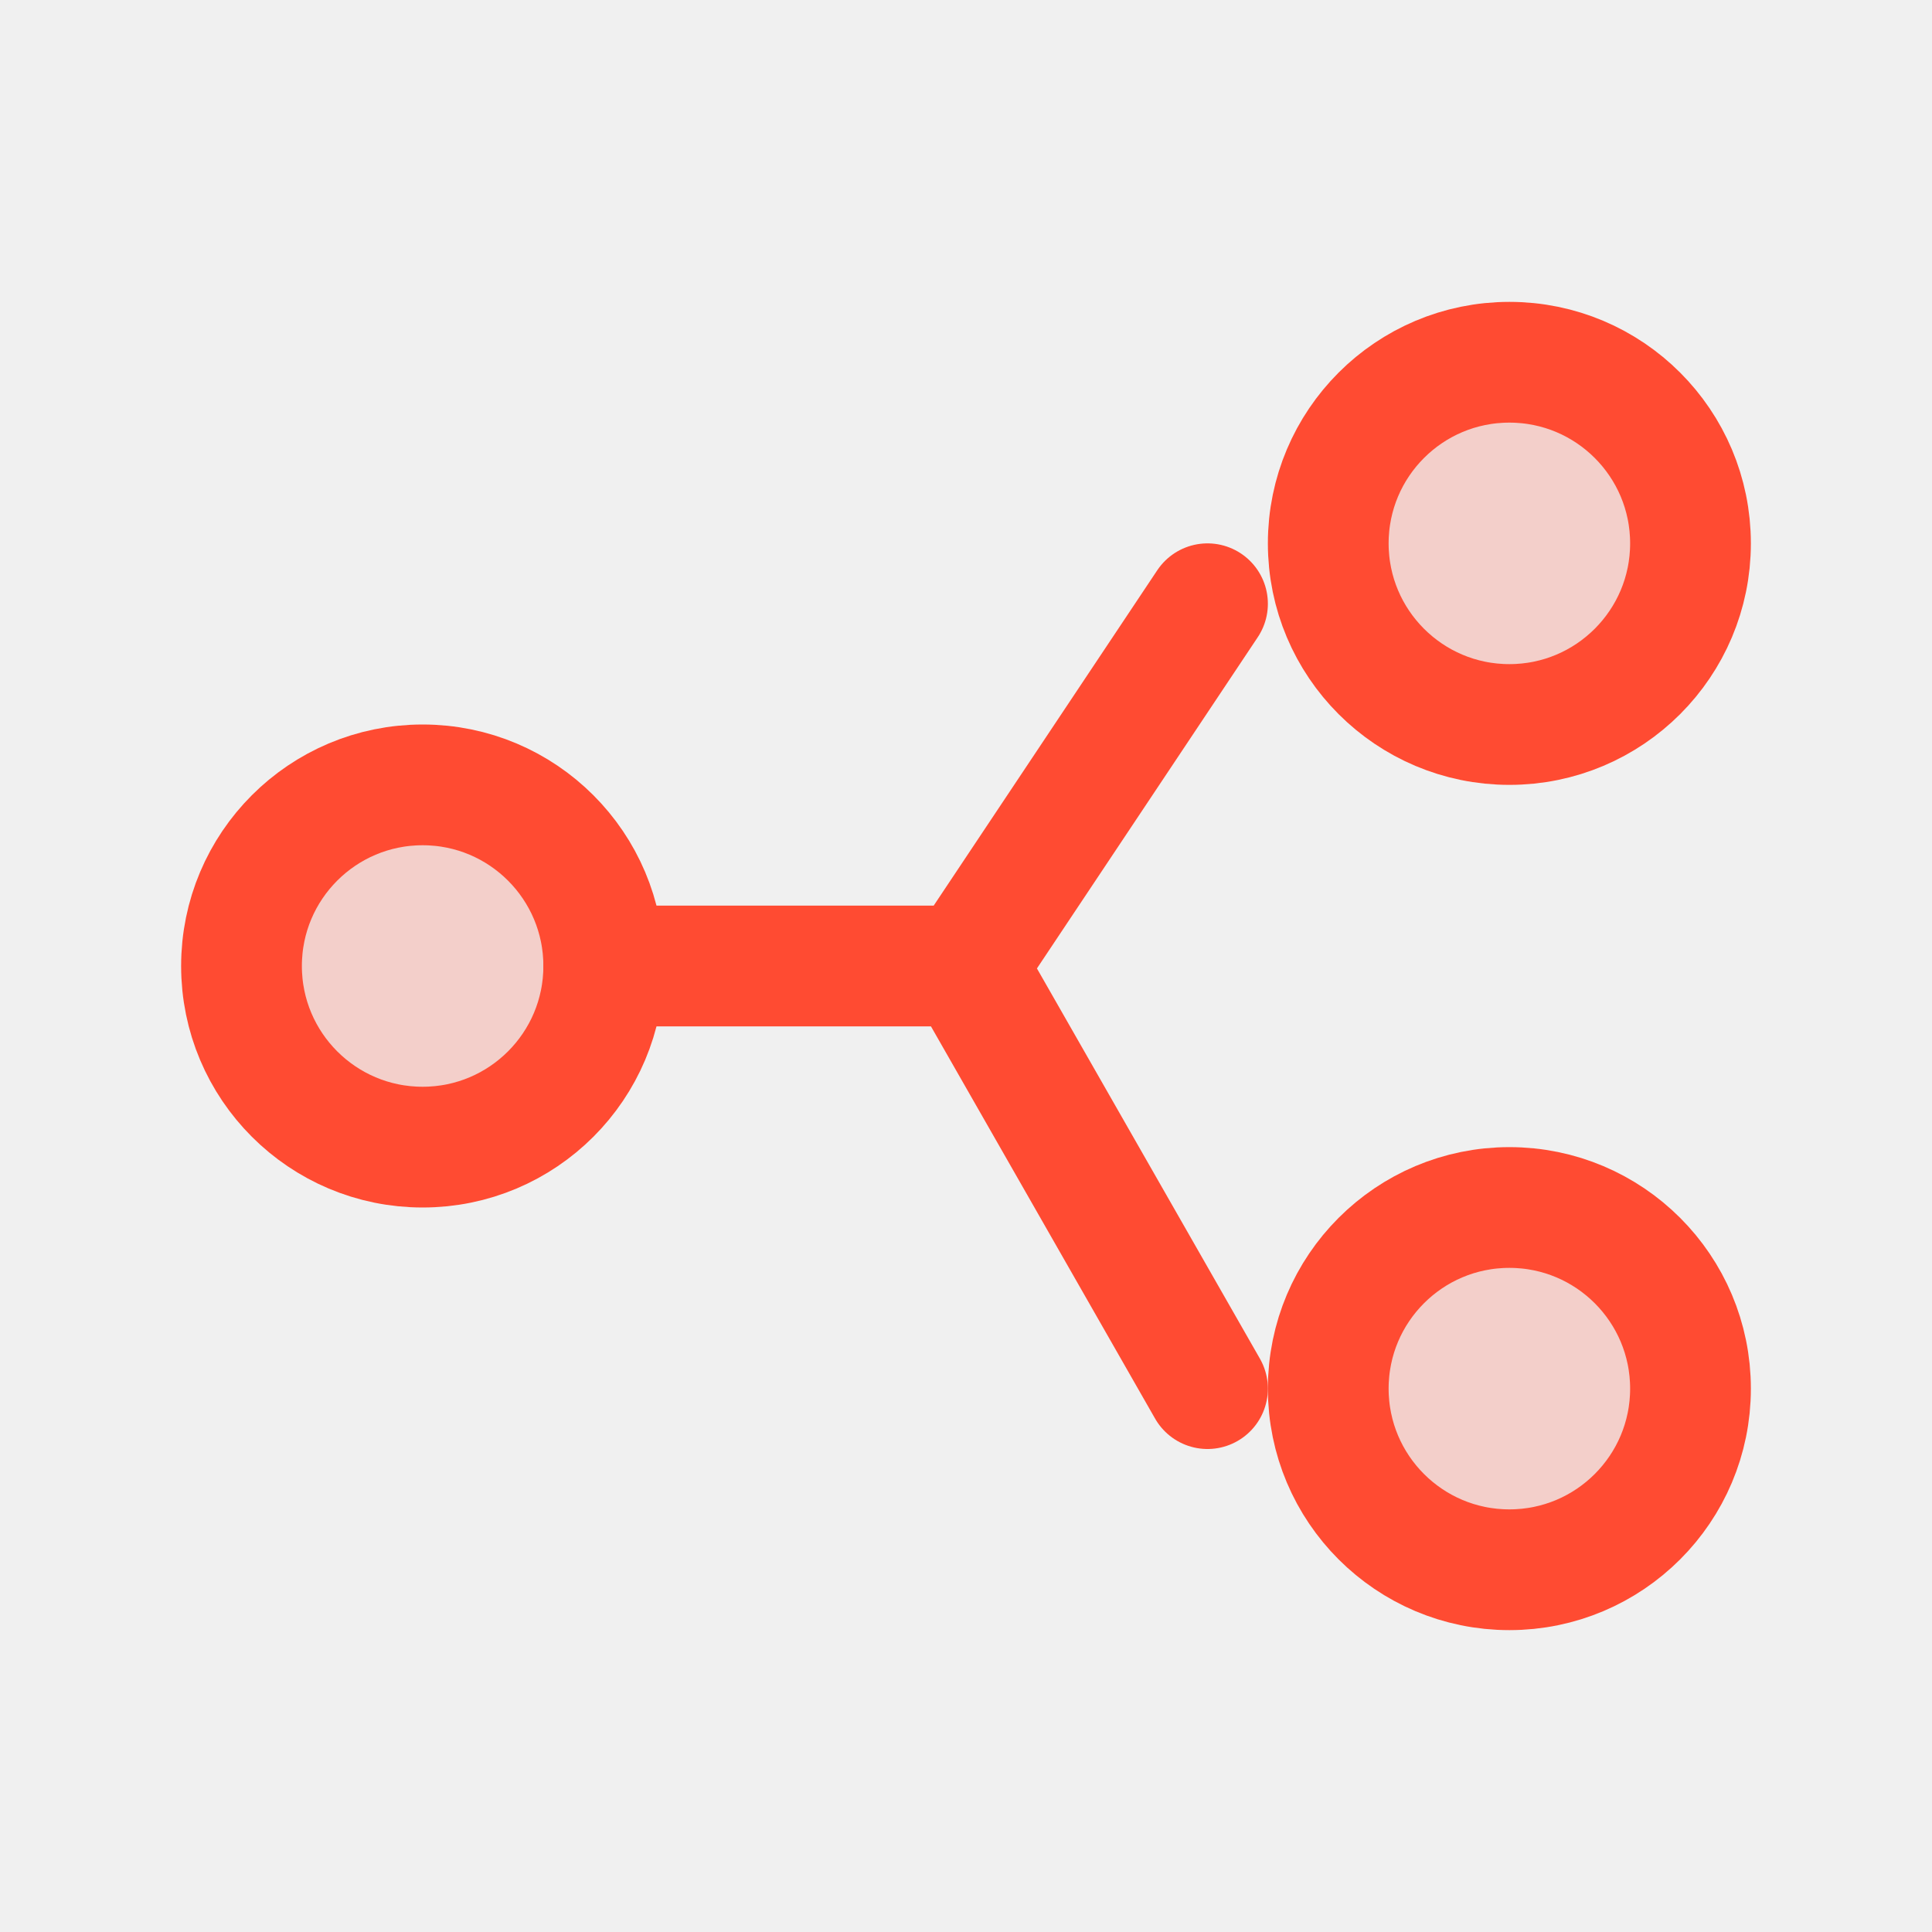
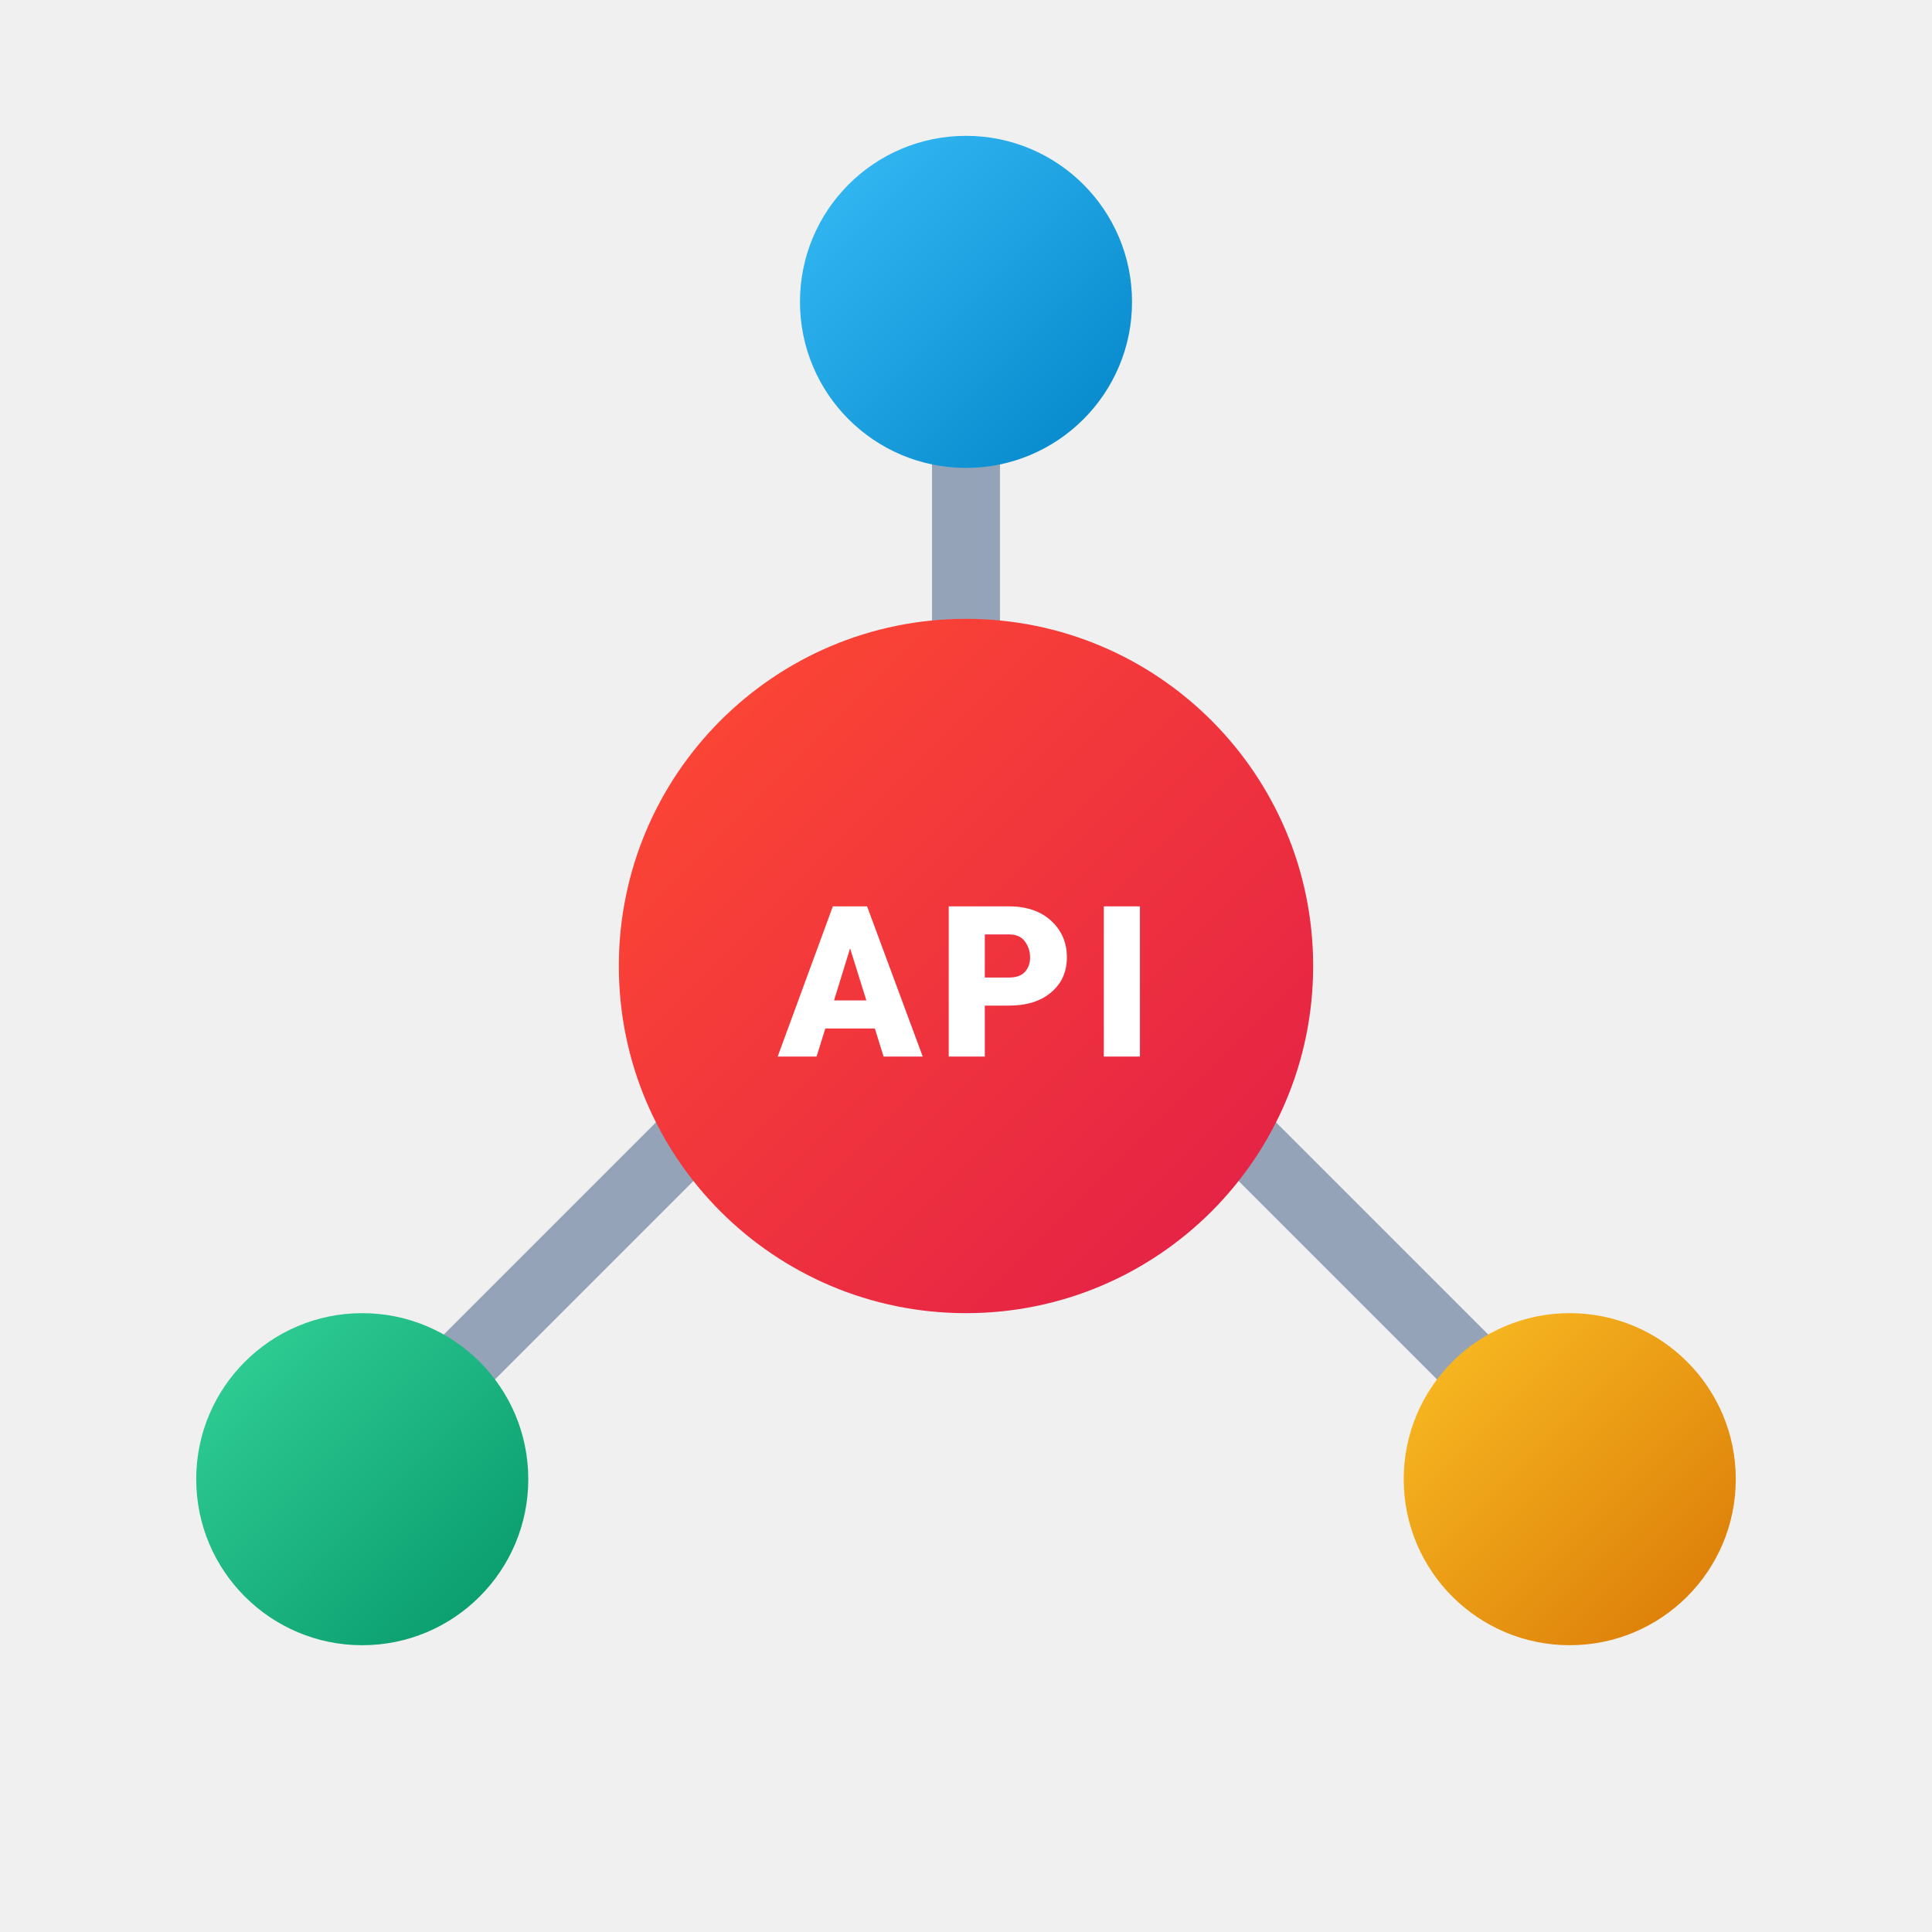
- <svg xmlns="http://www.w3.org/2000/svg" viewBox="0 0 32 32" width="24" height="24" fill="none" stroke="#FF4B32" stroke-width="2" stroke-linecap="round" stroke-linejoin="round">
-   <circle cx="7" cy="16" r="3" fill="#FF4B32" fill-opacity="0.2" />
-   <circle cx="25" cy="9" r="3" fill="#FF4B32" fill-opacity="0.2" />
-   <circle cx="25" cy="23" r="3" fill="#FF4B32" fill-opacity="0.2" />
-   <path d="M10 16h6m0 0l4-6m-4 6l4 7" />
+ <svg xmlns="http://www.w3.org/2000/svg" viewBox="0 0 128 128" width="128" height="128">
+   <defs>
+     <linearGradient id="apiHubGrad" x1="0%" y1="0%" x2="100%" y2="100%">
+       <stop offset="0%" stop-color="#FF4B32" />
+       <stop offset="100%" stop-color="#E11D48" />
+     </linearGradient>
+     <linearGradient id="cyanNode" x1="0%" y1="0%" x2="100%" y2="100%">
+       <stop offset="0%" stop-color="#38BDF8" />
+       <stop offset="100%" stop-color="#0284C7" />
+     </linearGradient>
+     <linearGradient id="greenNode" x1="0%" y1="0%" x2="100%" y2="100%">
+       <stop offset="0%" stop-color="#34D399" />
+       <stop offset="100%" stop-color="#059669" />
+     </linearGradient>
+     <linearGradient id="amberNode" x1="0%" y1="0%" x2="100%" y2="100%">
+       <stop offset="0%" stop-color="#FBBF24" />
+       <stop offset="100%" stop-color="#D97706" />
+     </linearGradient>
+   </defs>
+   <path d="M64 42 L64 24" stroke="#94A3B8" stroke-width="4.5" stroke-linecap="round" />
+   <path d="M46 75 L28 93" stroke="#94A3B8" stroke-width="4.5" stroke-linecap="round" />
+   <path d="M82 75 L100 93" stroke="#94A3B8" stroke-width="4.5" stroke-linecap="round" />
+   <circle cx="64" cy="20" r="11" fill="url(#cyanNode)" />
+   <circle cx="24" cy="98" r="11" fill="url(#greenNode)" />
+   <circle cx="104" cy="98" r="11" fill="url(#amberNode)" />
+   <circle cx="64" cy="64" r="23" fill="url(#apiHubGrad)" />
+   <text x="64" y="70" font-family="-apple-system, BlinkMacSystemFont, 'Segoe UI', Roboto, sans-serif" font-size="14" font-weight="900" fill="#FFFFFF" text-anchor="middle" letter-spacing="1">API</text>
</svg>
